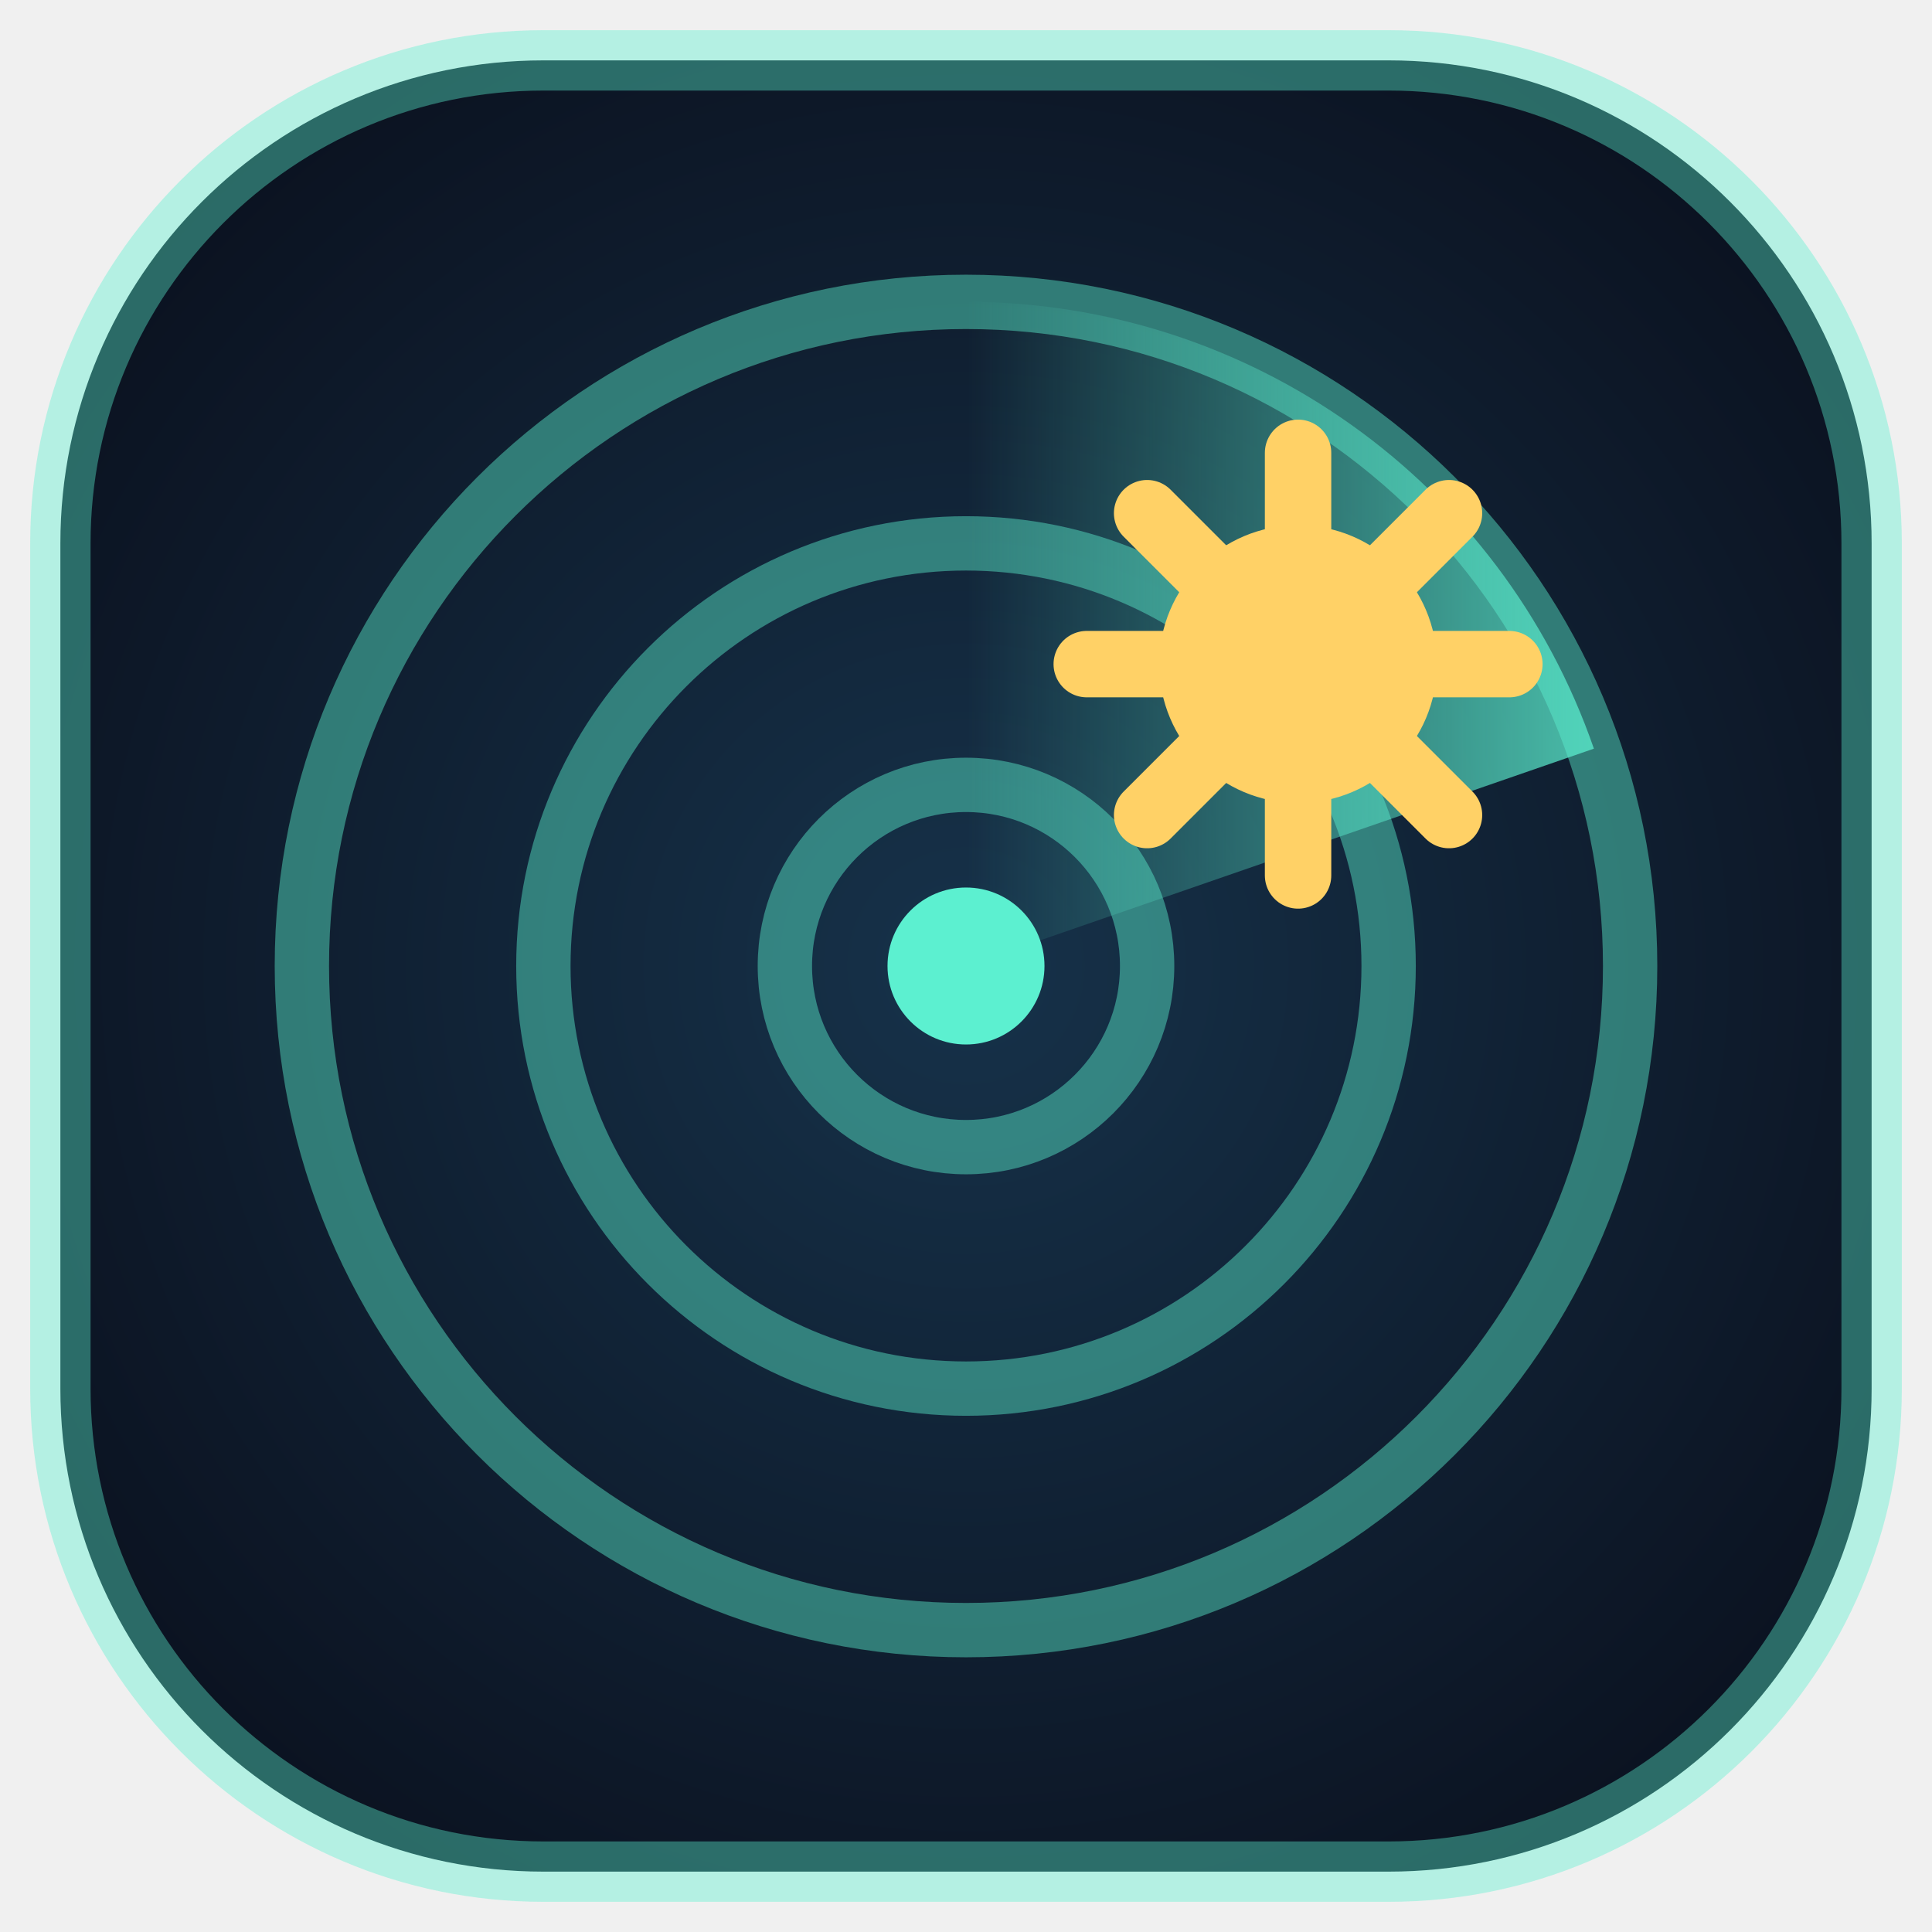
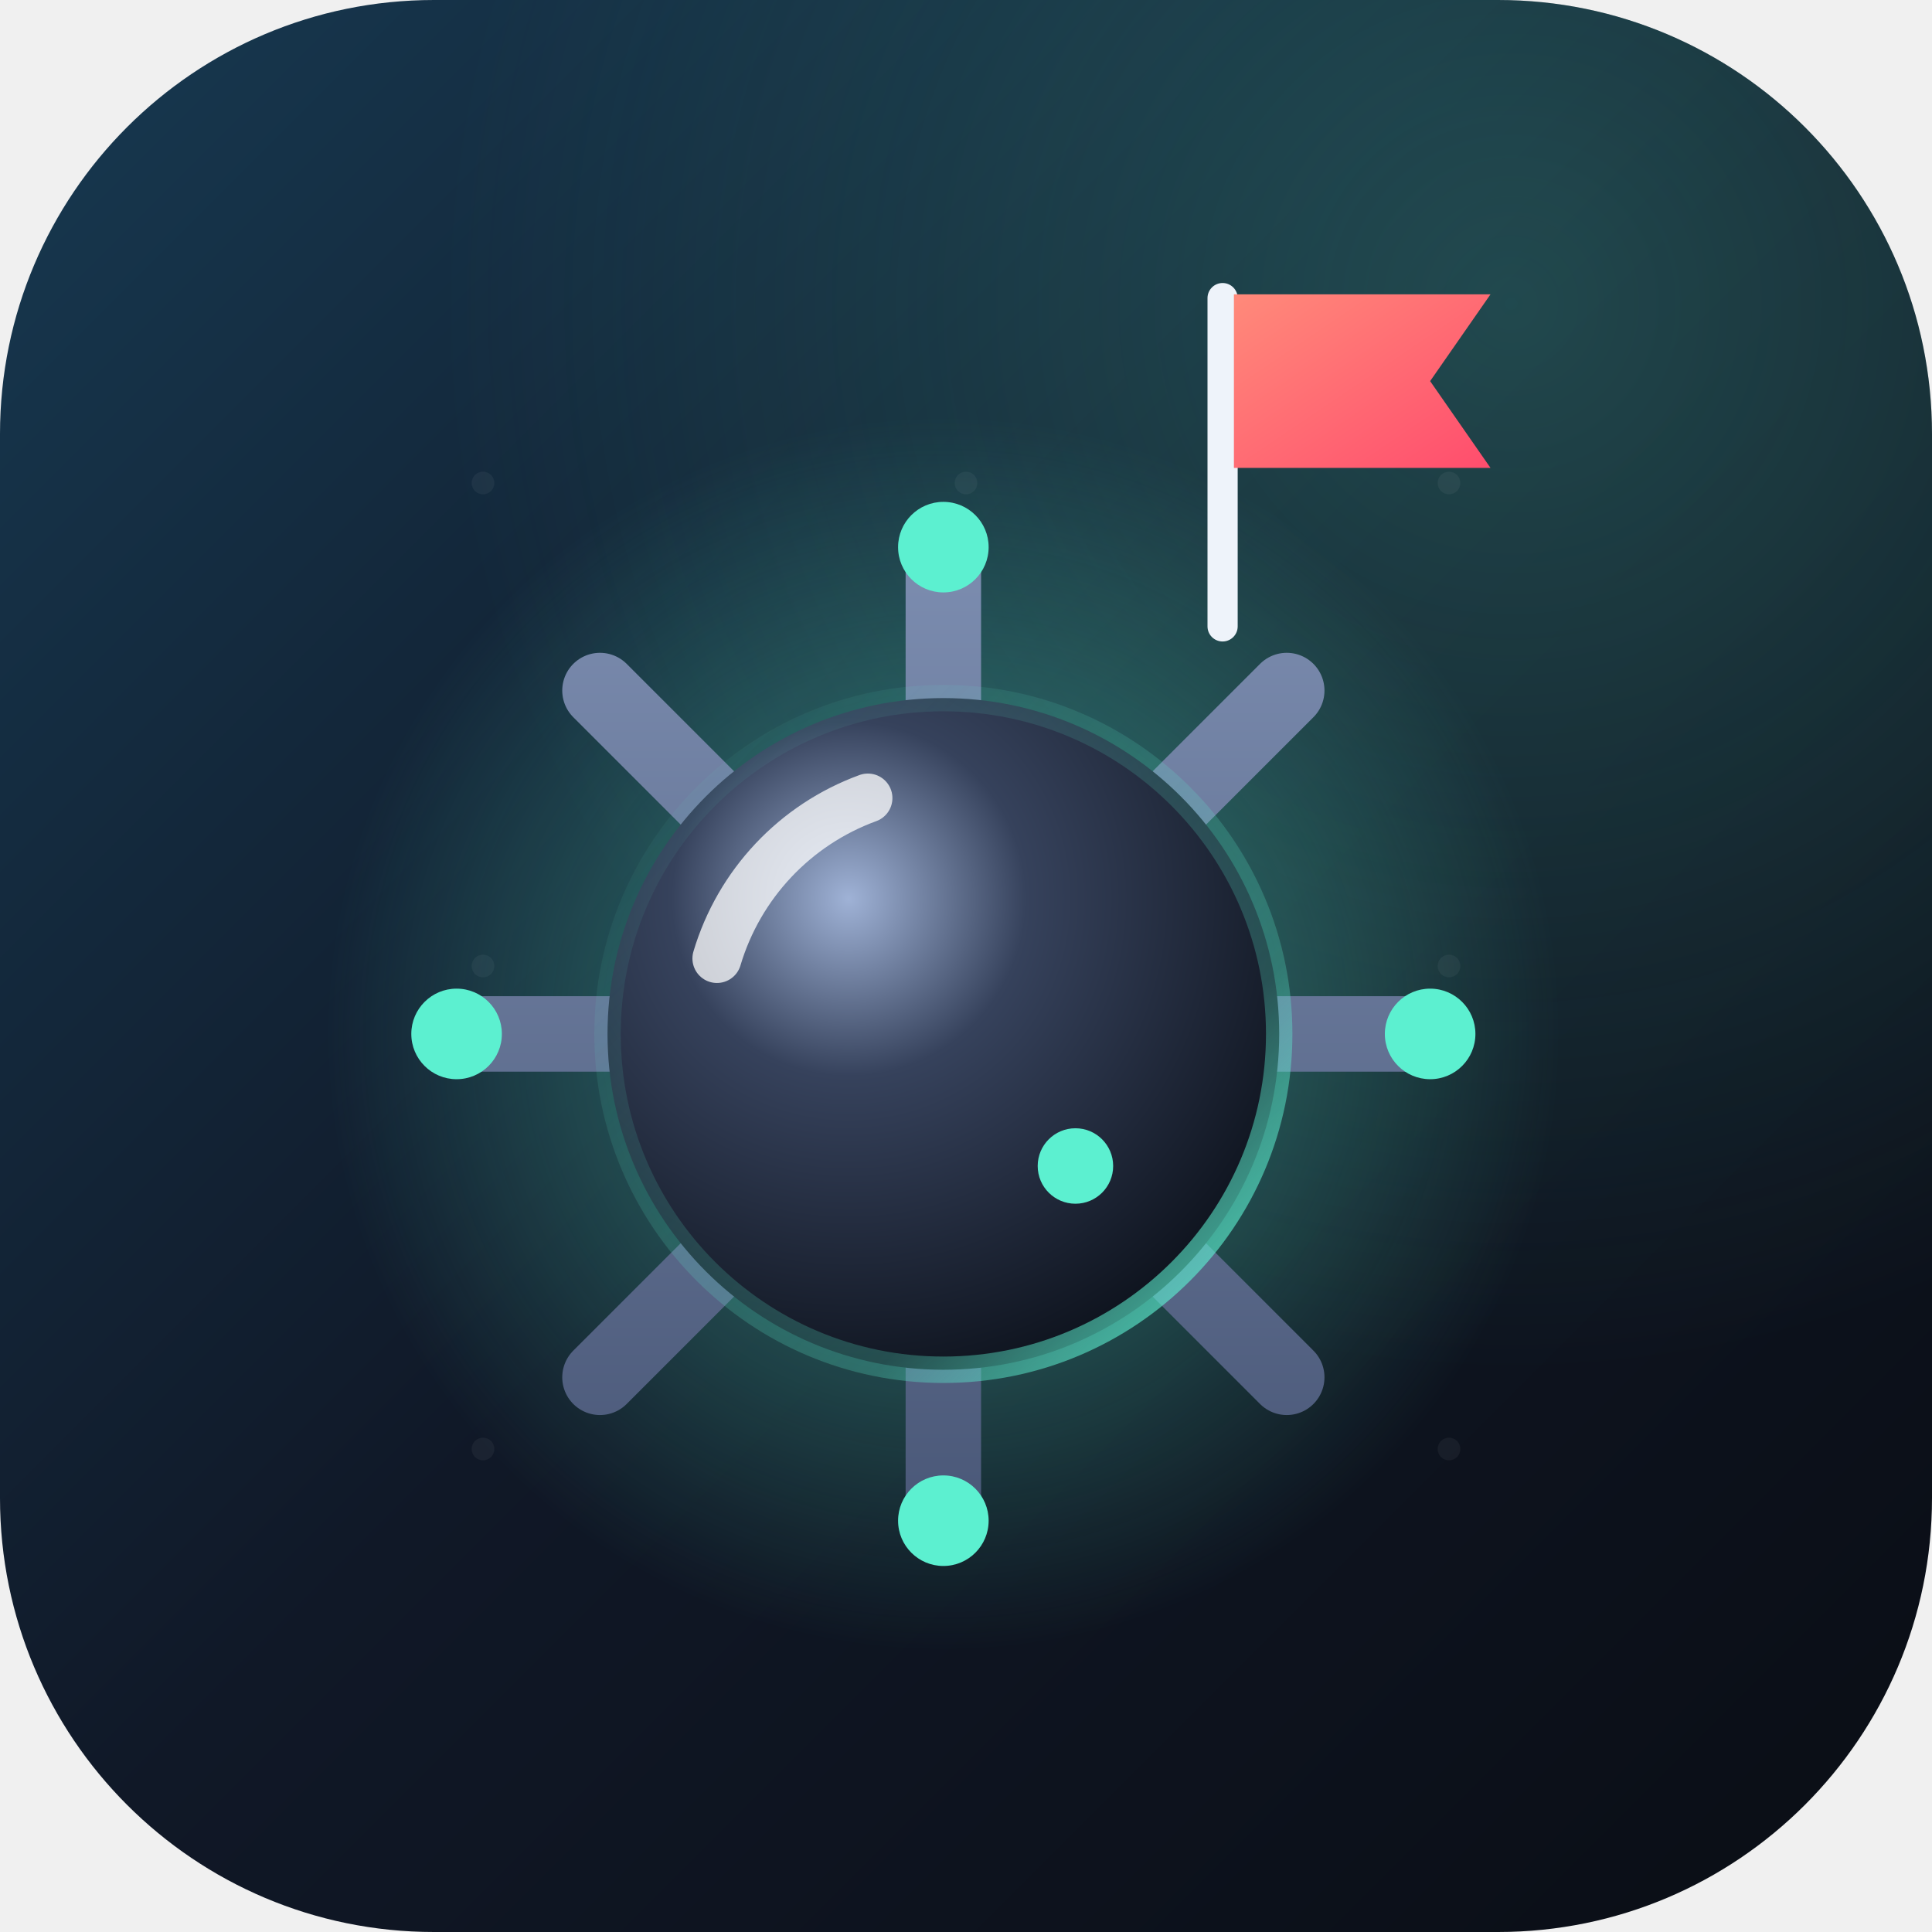
- <svg xmlns="http://www.w3.org/2000/svg" viewBox="0 0 64 64">
+ <svg xmlns="http://www.w3.org/2000/svg" viewBox="0 0 1024 1024">
  <defs>
-     <radialGradient id="bg" cx=".5" cy=".5" r=".6">
-       <stop offset="0" stop-color="#16324a" />
-       <stop offset="1" stop-color="#0b1220" />
-     </radialGradient>
-     <linearGradient id="sweep" x1="0" y1="0" x2="1" y2="0">
-       <stop offset="0" stop-color="#5cf0d0" stop-opacity="0" />
-       <stop offset="1" stop-color="#5cf0d0" stop-opacity=".75" />
-     </linearGradient>
+     <clipPath id="c">
+       <rect width="1024" height="1024" rx="230" />
+     </clipPath>
  </defs>
-   <rect x="2" y="2" width="60" height="60" rx="16" fill="url(#bg)" stroke="#5cf0d0" stroke-opacity=".4" stroke-width="2" />
-   <g fill="none" stroke="#5cf0d0" stroke-opacity=".45" stroke-width="1.8">
-     <circle cx="32" cy="32" r="22" />
-     <circle cx="32" cy="32" r="14" />
-     <circle cx="32" cy="32" r="6" />
+   <g clip-path="url(#c)">
+     <defs>
+       <linearGradient id="bg" x1="0" y1="0" x2="1" y2="1">
+         <stop offset="0" stop-color="#173a52" />
+         <stop offset=".5" stop-color="#101827" />
+         <stop offset="1" stop-color="#0a0d14" />
+       </linearGradient>
+       <radialGradient id="spot" cx="78%" cy="16%" r="55%">
+         <stop offset="0" stop-color="#5cf0d0" stop-opacity=".22" />
+         <stop offset="1" stop-color="#5cf0d0" stop-opacity="0" />
+       </radialGradient>
+     </defs>
+     <rect width="1024" height="1024" fill="url(#bg)" />
+     <rect width="1024" height="1024" fill="url(#spot)" />
+     <g fill="#ffffff" fill-opacity=".05">
+       <circle cx="256" cy="256" r="6" />
+       <circle cx="512" cy="256" r="6" />
+       <circle cx="768" cy="256" r="6" />
+       <circle cx="256" cy="512" r="6" />
+       <circle cx="768" cy="512" r="6" />
+       <circle cx="256" cy="768" r="6" />
+       <circle cx="512" cy="768" r="6" />
+       <circle cx="768" cy="768" r="6" />
+     </g>
+     <defs>
+       <radialGradient id="shell" cx="36%" cy="30%" r="75%">
+         <stop offset="0" stop-color="#9fb2d6" />
+         <stop offset=".35" stop-color="#36425c" />
+         <stop offset="1" stop-color="#0d121c" />
+       </radialGradient>
+       <linearGradient id="rim" x1="0" y1="0" x2="1" y2="1">
+         <stop offset="0" stop-color="#5cf0d0" stop-opacity="0" />
+         <stop offset=".7" stop-color="#5cf0d0" stop-opacity=".25" />
+         <stop offset="1" stop-color="#5cf0d0" stop-opacity=".95" />
+       </linearGradient>
+       <linearGradient id="spike" x1="0" y1="0" x2="0" y2="1">
+         <stop offset="0" stop-color="#7c8db0" />
+         <stop offset="1" stop-color="#4a5878" />
+       </linearGradient>
+       <linearGradient id="cloth" x1="0" y1="0" x2="1" y2="1">
+         <stop offset="0" stop-color="#ff8a7a" />
+         <stop offset="1" stop-color="#ff4d6d" />
+       </linearGradient>
+       <radialGradient id="glow" cx="50%" cy="50%" r="50%">
+         <stop offset=".55" stop-color="#5cf0d0" stop-opacity=".22" />
+         <stop offset="1" stop-color="#5cf0d0" stop-opacity="0" />
+       </radialGradient>
+     </defs>
+     <g transform="translate(500 548)">
+       <circle r="330" fill="url(#glow)" />
+       <g stroke="url(#spike)" stroke-width="40" stroke-linecap="round">
+         <path d="M0 -258V258M-258 0H258M-182 -182L182 182M182 -182L-182 182" />
+       </g>
+       <g fill="#5cf0d0">
+         <circle cx="0" cy="-258" r="24" />
+         <circle cx="0" cy="258" r="24" />
+         <circle cx="-258" cy="0" r="24" />
+         <circle cx="258" cy="0" r="24" />
+       </g>
+       <circle r="178" fill="url(#shell)" />
+       <circle r="178" fill="none" stroke="url(#rim)" stroke-width="14" />
+       <path d="M-120 -40 A130 130 0 0 1 -40 -125" fill="none" stroke="#ffffff" stroke-opacity=".75" stroke-width="26" stroke-linecap="round" />
+       <circle cx="70" cy="70" r="20" fill="#5cf0d0" />
+     </g>
+     <g transform="translate(640 150)">
+       <rect x="0" y="0" width="16" height="190" rx="8" fill="#eef3fa" />
+       <path d="M14 6 H150 L118 52 L150 98 H14 Z" fill="url(#cloth)" />
+     </g>
  </g>
-   <path d="M32 32L32 10A22 22 0 0 1 52.8 24.8z" fill="url(#sweep)" />
-   <g transform="translate(43 22)">
-     <path d="M0-7V7M-7 0H7M-5-5L5 5M5-5L-5 5" stroke="#ffd166" stroke-width="2.2" stroke-linecap="round" />
-     <circle r="4.6" fill="#ffd166" />
-   </g>
-   <circle cx="32" cy="32" r="2.6" fill="#5cf0d0" />
</svg>
